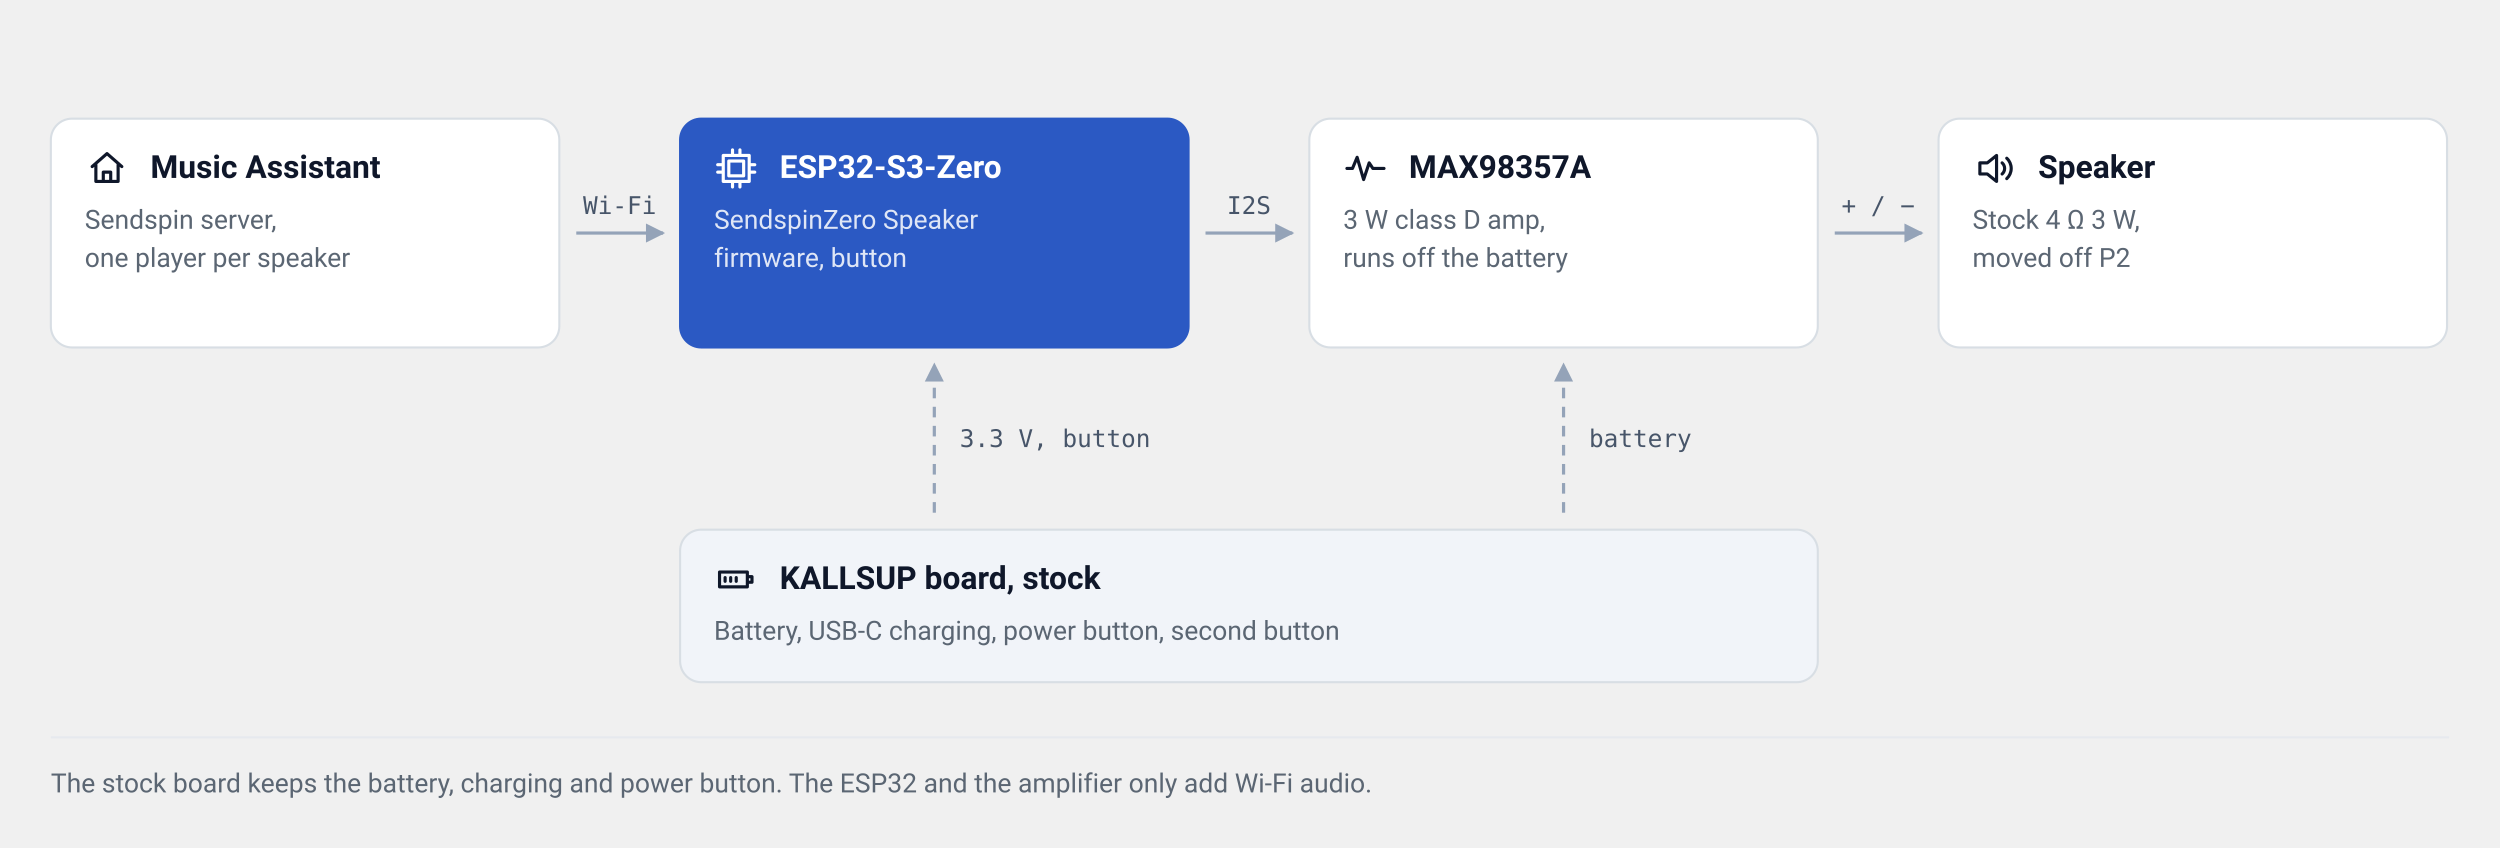
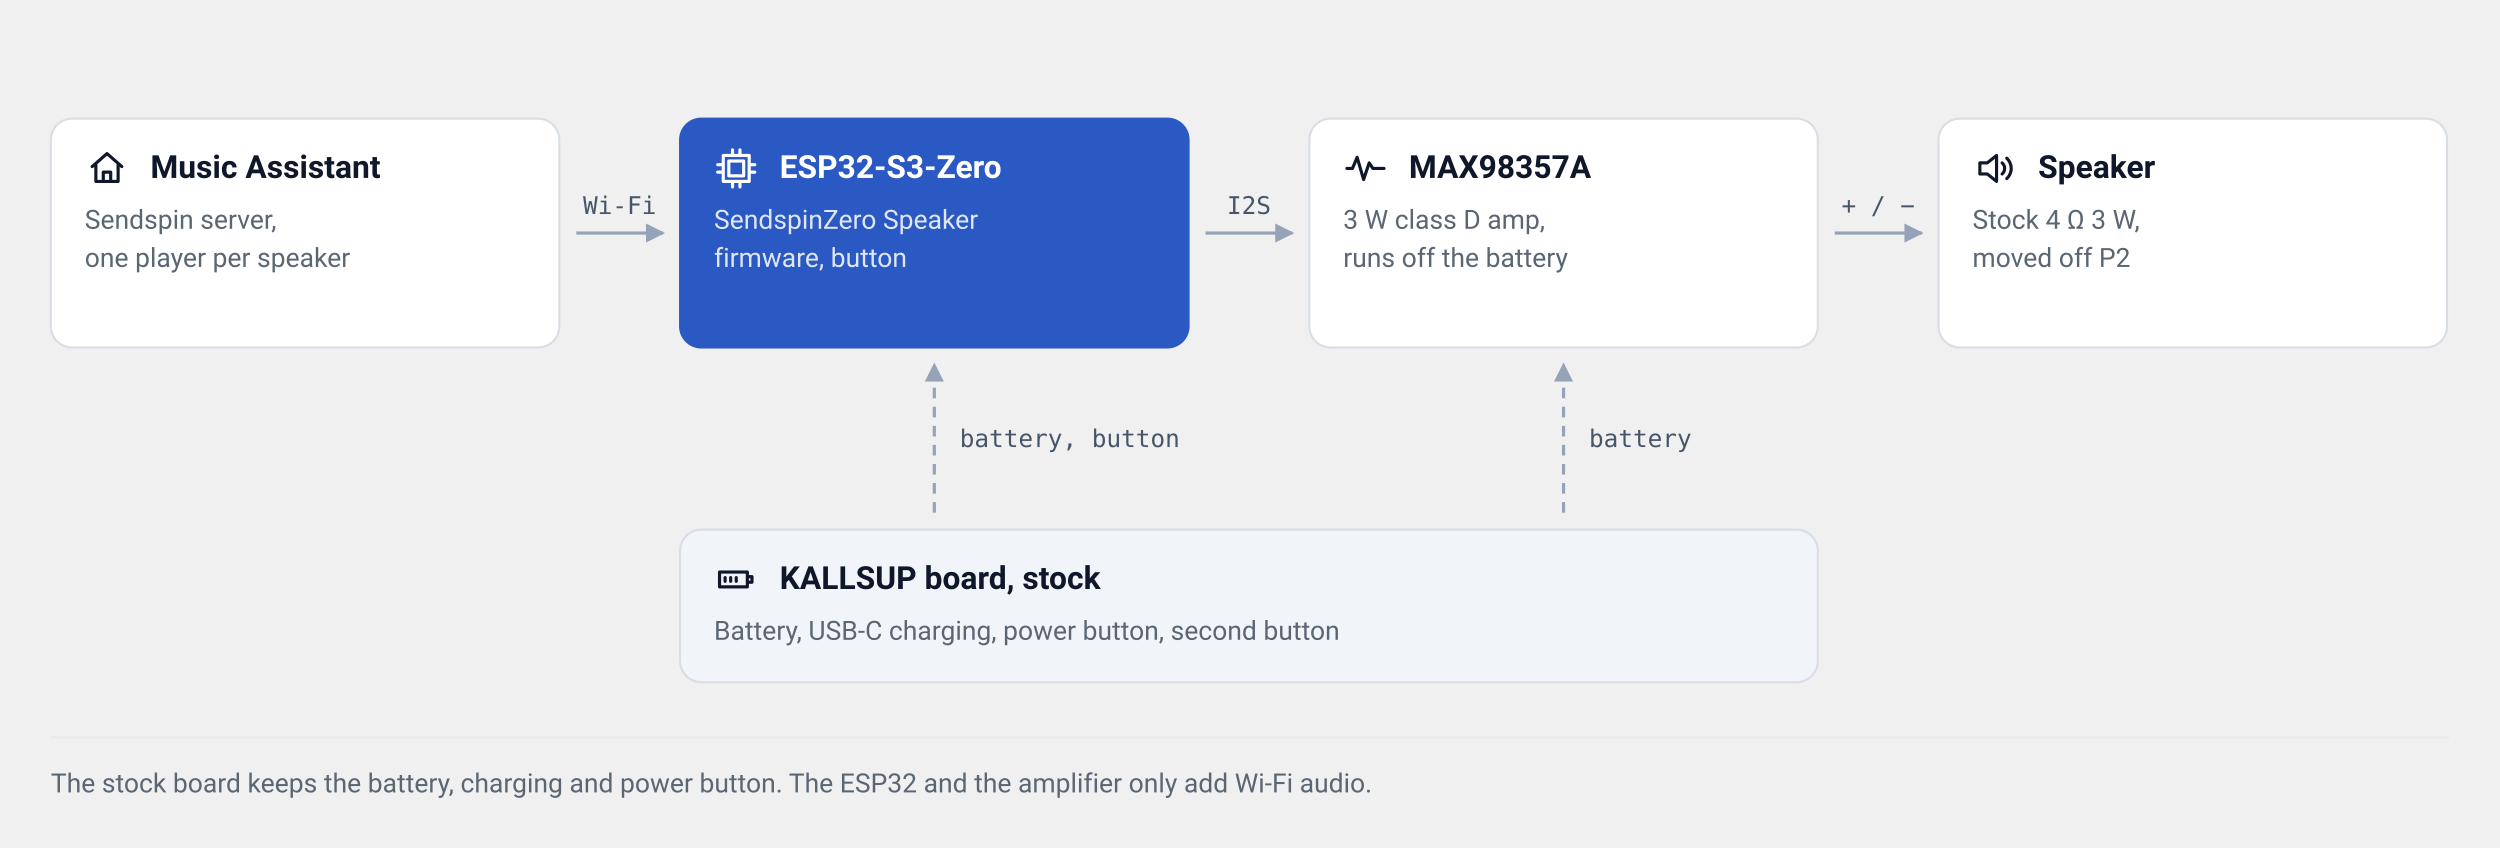
<svg xmlns="http://www.w3.org/2000/svg" viewBox="0 0 1180 400" width="1180" height="400" role="img" aria-label="Music Assistant streams over Wi-Fi to the ESP32-S3-Zero, which sends I2S to the MAX98357A amplifier, which drives the stock speaker. The stock KALLSUP board supplies battery power and the second button.">
  <defs>
    <marker id="a" viewBox="0 0 10 10" refX="9" refY="5" markerWidth="6" markerHeight="6" orient="auto-start-reverse">
      <path d="M0 0 10 5 0 10z" fill="#94a3b8" />
+     </marker>
+     <marker id="b" viewBox="0 0 10 10" refX="1" refY="5" markerWidth="6" markerHeight="6" orient="auto">
+       <path d="M10 0 0 5 10 10z" fill="#94a3b8" />
    </marker>
  </defs>
  <rect x="24" y="56" width="240" height="108" rx="10" fill="#ffffff" stroke="#d8dee4" stroke-width="1" />
  <g transform="translate(40.0,69.0) scale(0.875)" fill="none" stroke="#0f172a" stroke-width="1.7" stroke-linecap="round" stroke-linejoin="round">
    <path d="M4 11 12 4l8 7 M6 10v9h12v-9 M10 19v-5h4v5" />
  </g>
  <text x="71.0" y="84.0" font-family="system-ui,-apple-system,'Segoe UI',Roboto,Helvetica,Arial,sans-serif" font-size="15" fill="#0f172a" text-anchor="start" font-weight="600">Music Assistant</text>
  <text x="40.0" y="108.0" font-family="system-ui,-apple-system,'Segoe UI',Roboto,Helvetica,Arial,sans-serif" font-size="12.5" fill="#5b6673" text-anchor="start">Sendspin server,</text>
  <text x="40.0" y="126.0" font-family="system-ui,-apple-system,'Segoe UI',Roboto,Helvetica,Arial,sans-serif" font-size="12.5" fill="#5b6673" text-anchor="start">one player per speaker</text>
  <rect x="321" y="56" width="240" height="108" rx="10" fill="#2b59c3" stroke="#2b59c3" stroke-width="1" />
  <g transform="translate(337.0,69.0) scale(0.875)" fill="none" stroke="#ffffff" stroke-width="1.7" stroke-linecap="round" stroke-linejoin="round">
    <path d="M8 8h8v8H8z M5 5h14v14H5z M10 2v3 M14 2v3 M10 19v3 M14 19v3 M2 10h3 M2 14h3 M19 10h3 M19 14h3" />
  </g>
  <text x="368.0" y="84.0" font-family="system-ui,-apple-system,'Segoe UI',Roboto,Helvetica,Arial,sans-serif" font-size="15" fill="#ffffff" text-anchor="start" font-weight="600">ESP32-S3-Zero</text>
  <text x="337.0" y="108.0" font-family="system-ui,-apple-system,'Segoe UI',Roboto,Helvetica,Arial,sans-serif" font-size="12.5" fill="#ffffff" text-anchor="start" opacity="0.85">SendspinZero Speaker</text>
  <text x="337.0" y="126.0" font-family="system-ui,-apple-system,'Segoe UI',Roboto,Helvetica,Arial,sans-serif" font-size="12.5" fill="#ffffff" text-anchor="start" opacity="0.85">firmware, button</text>
  <rect x="618" y="56" width="240" height="108" rx="10" fill="#ffffff" stroke="#d8dee4" stroke-width="1" />
  <g transform="translate(634.0,69.0) scale(0.875)" fill="none" stroke="#0f172a" stroke-width="1.7" stroke-linecap="round" stroke-linejoin="round">
    <path d="M2 12h3l2.5-6 3.5 12 3-9 2 3h6" />
  </g>
  <text x="665.0" y="84.0" font-family="system-ui,-apple-system,'Segoe UI',Roboto,Helvetica,Arial,sans-serif" font-size="15" fill="#0f172a" text-anchor="start" font-weight="600">MAX98357A</text>
  <text x="634.0" y="108.0" font-family="system-ui,-apple-system,'Segoe UI',Roboto,Helvetica,Arial,sans-serif" font-size="12.5" fill="#5b6673" text-anchor="start">3 W class D amp,</text>
  <text x="634.0" y="126.0" font-family="system-ui,-apple-system,'Segoe UI',Roboto,Helvetica,Arial,sans-serif" font-size="12.5" fill="#5b6673" text-anchor="start">runs off the battery</text>
  <rect x="915" y="56" width="240" height="108" rx="10" fill="#ffffff" stroke="#d8dee4" stroke-width="1" />
  <g transform="translate(931.0,69.0) scale(0.875)" fill="none" stroke="#0f172a" stroke-width="1.7" stroke-linecap="round" stroke-linejoin="round">
    <path d="M4 9h4l5-4v14l-5-4H4z M16 9a4 4 0 0 1 0 6 M18.5 6.5a7.5 7.5 0 0 1 0 11" />
  </g>
  <text x="962.0" y="84.0" font-family="system-ui,-apple-system,'Segoe UI',Roboto,Helvetica,Arial,sans-serif" font-size="15" fill="#0f172a" text-anchor="start" font-weight="600">Speaker</text>
  <text x="931.0" y="108.0" font-family="system-ui,-apple-system,'Segoe UI',Roboto,Helvetica,Arial,sans-serif" font-size="12.5" fill="#5b6673" text-anchor="start">Stock 4 Ω 3 W,</text>
  <text x="931.0" y="126.0" font-family="system-ui,-apple-system,'Segoe UI',Roboto,Helvetica,Arial,sans-serif" font-size="12.5" fill="#5b6673" text-anchor="start">moved off P2</text>
  <polyline points="272,110.0 313,110.0" fill="none" stroke="#94a3b8" stroke-width="1.5" marker-end="url(#a)" />
  <text x="292.5" y="101.0" font-family="ui-monospace,SFMono-Regular,'SF Mono',Menlo,Consolas,monospace" font-size="11.5" fill="#475569" text-anchor="middle">Wi-Fi</text>
  <polyline points="569,110.0 610,110.0" fill="none" stroke="#94a3b8" stroke-width="1.5" marker-end="url(#a)" />
  <text x="589.5" y="101.0" font-family="ui-monospace,SFMono-Regular,'SF Mono',Menlo,Consolas,monospace" font-size="11.5" fill="#475569" text-anchor="middle">I2S</text>
  <polyline points="866,110.0 907,110.0" fill="none" stroke="#94a3b8" stroke-width="1.5" marker-end="url(#a)" />
  <text x="886.5" y="101.0" font-family="ui-monospace,SFMono-Regular,'SF Mono',Menlo,Consolas,monospace" font-size="11.5" fill="#475569" text-anchor="middle">+ / −</text>
  <rect x="321" y="250" width="537" height="72" rx="10" fill="#f1f4f9" stroke="#d8dee4" stroke-width="1" />
  <g transform="translate(337.0,263.0) scale(0.875)" fill="none" stroke="#0f172a" stroke-width="1.7" stroke-linecap="round" stroke-linejoin="round">
    <path d="M3 8h15v8H3z M18 10.5h2.5v3H18 M6 11v2 M9 11v2 M12 11v2" />
  </g>
  <text x="368.0" y="278.0" font-family="system-ui,-apple-system,'Segoe UI',Roboto,Helvetica,Arial,sans-serif" font-size="15" fill="#0f172a" text-anchor="start" font-weight="600">KALLSUP board, stock</text>
  <text x="337.0" y="302.0" font-family="system-ui,-apple-system,'Segoe UI',Roboto,Helvetica,Arial,sans-serif" font-size="12.5" fill="#5b6673" text-anchor="start">Battery, USB-C charging, power button, second button</text>
  <polyline points="441.0,242 441.0,172" fill="none" stroke="#94a3b8" stroke-width="1.5" stroke-dasharray="5 4" marker-end="url(#a)" />
-   <text x="453.0" y="211.0" font-family="ui-monospace,SFMono-Regular,'SF Mono',Menlo,Consolas,monospace" font-size="11.5" fill="#475569" text-anchor="start">3.3 V, button</text>
+   <text x="453.0" y="211.0" font-family="ui-monospace,SFMono-Regular,'SF Mono',Menlo,Consolas,monospace" font-size="11.5" fill="#475569" text-anchor="start">battery, button</text>
  <polyline points="738.0,242 738.0,172" fill="none" stroke="#94a3b8" stroke-width="1.5" stroke-dasharray="5 4" marker-end="url(#a)" />
  <text x="750.0" y="211.0" font-family="ui-monospace,SFMono-Regular,'SF Mono',Menlo,Consolas,monospace" font-size="11.5" fill="#475569" text-anchor="start">battery</text>
  <line x1="24" y1="348" x2="1156" y2="348" stroke="#e6e9ee" stroke-width="1" />
  <text x="24.0" y="374.0" font-family="system-ui,-apple-system,'Segoe UI',Roboto,Helvetica,Arial,sans-serif" font-size="12.5" fill="#5b6673" text-anchor="start">The stock board keeps the battery, charging and power button. The ESP32 and the amplifier only add Wi-Fi audio.</text>
</svg>
